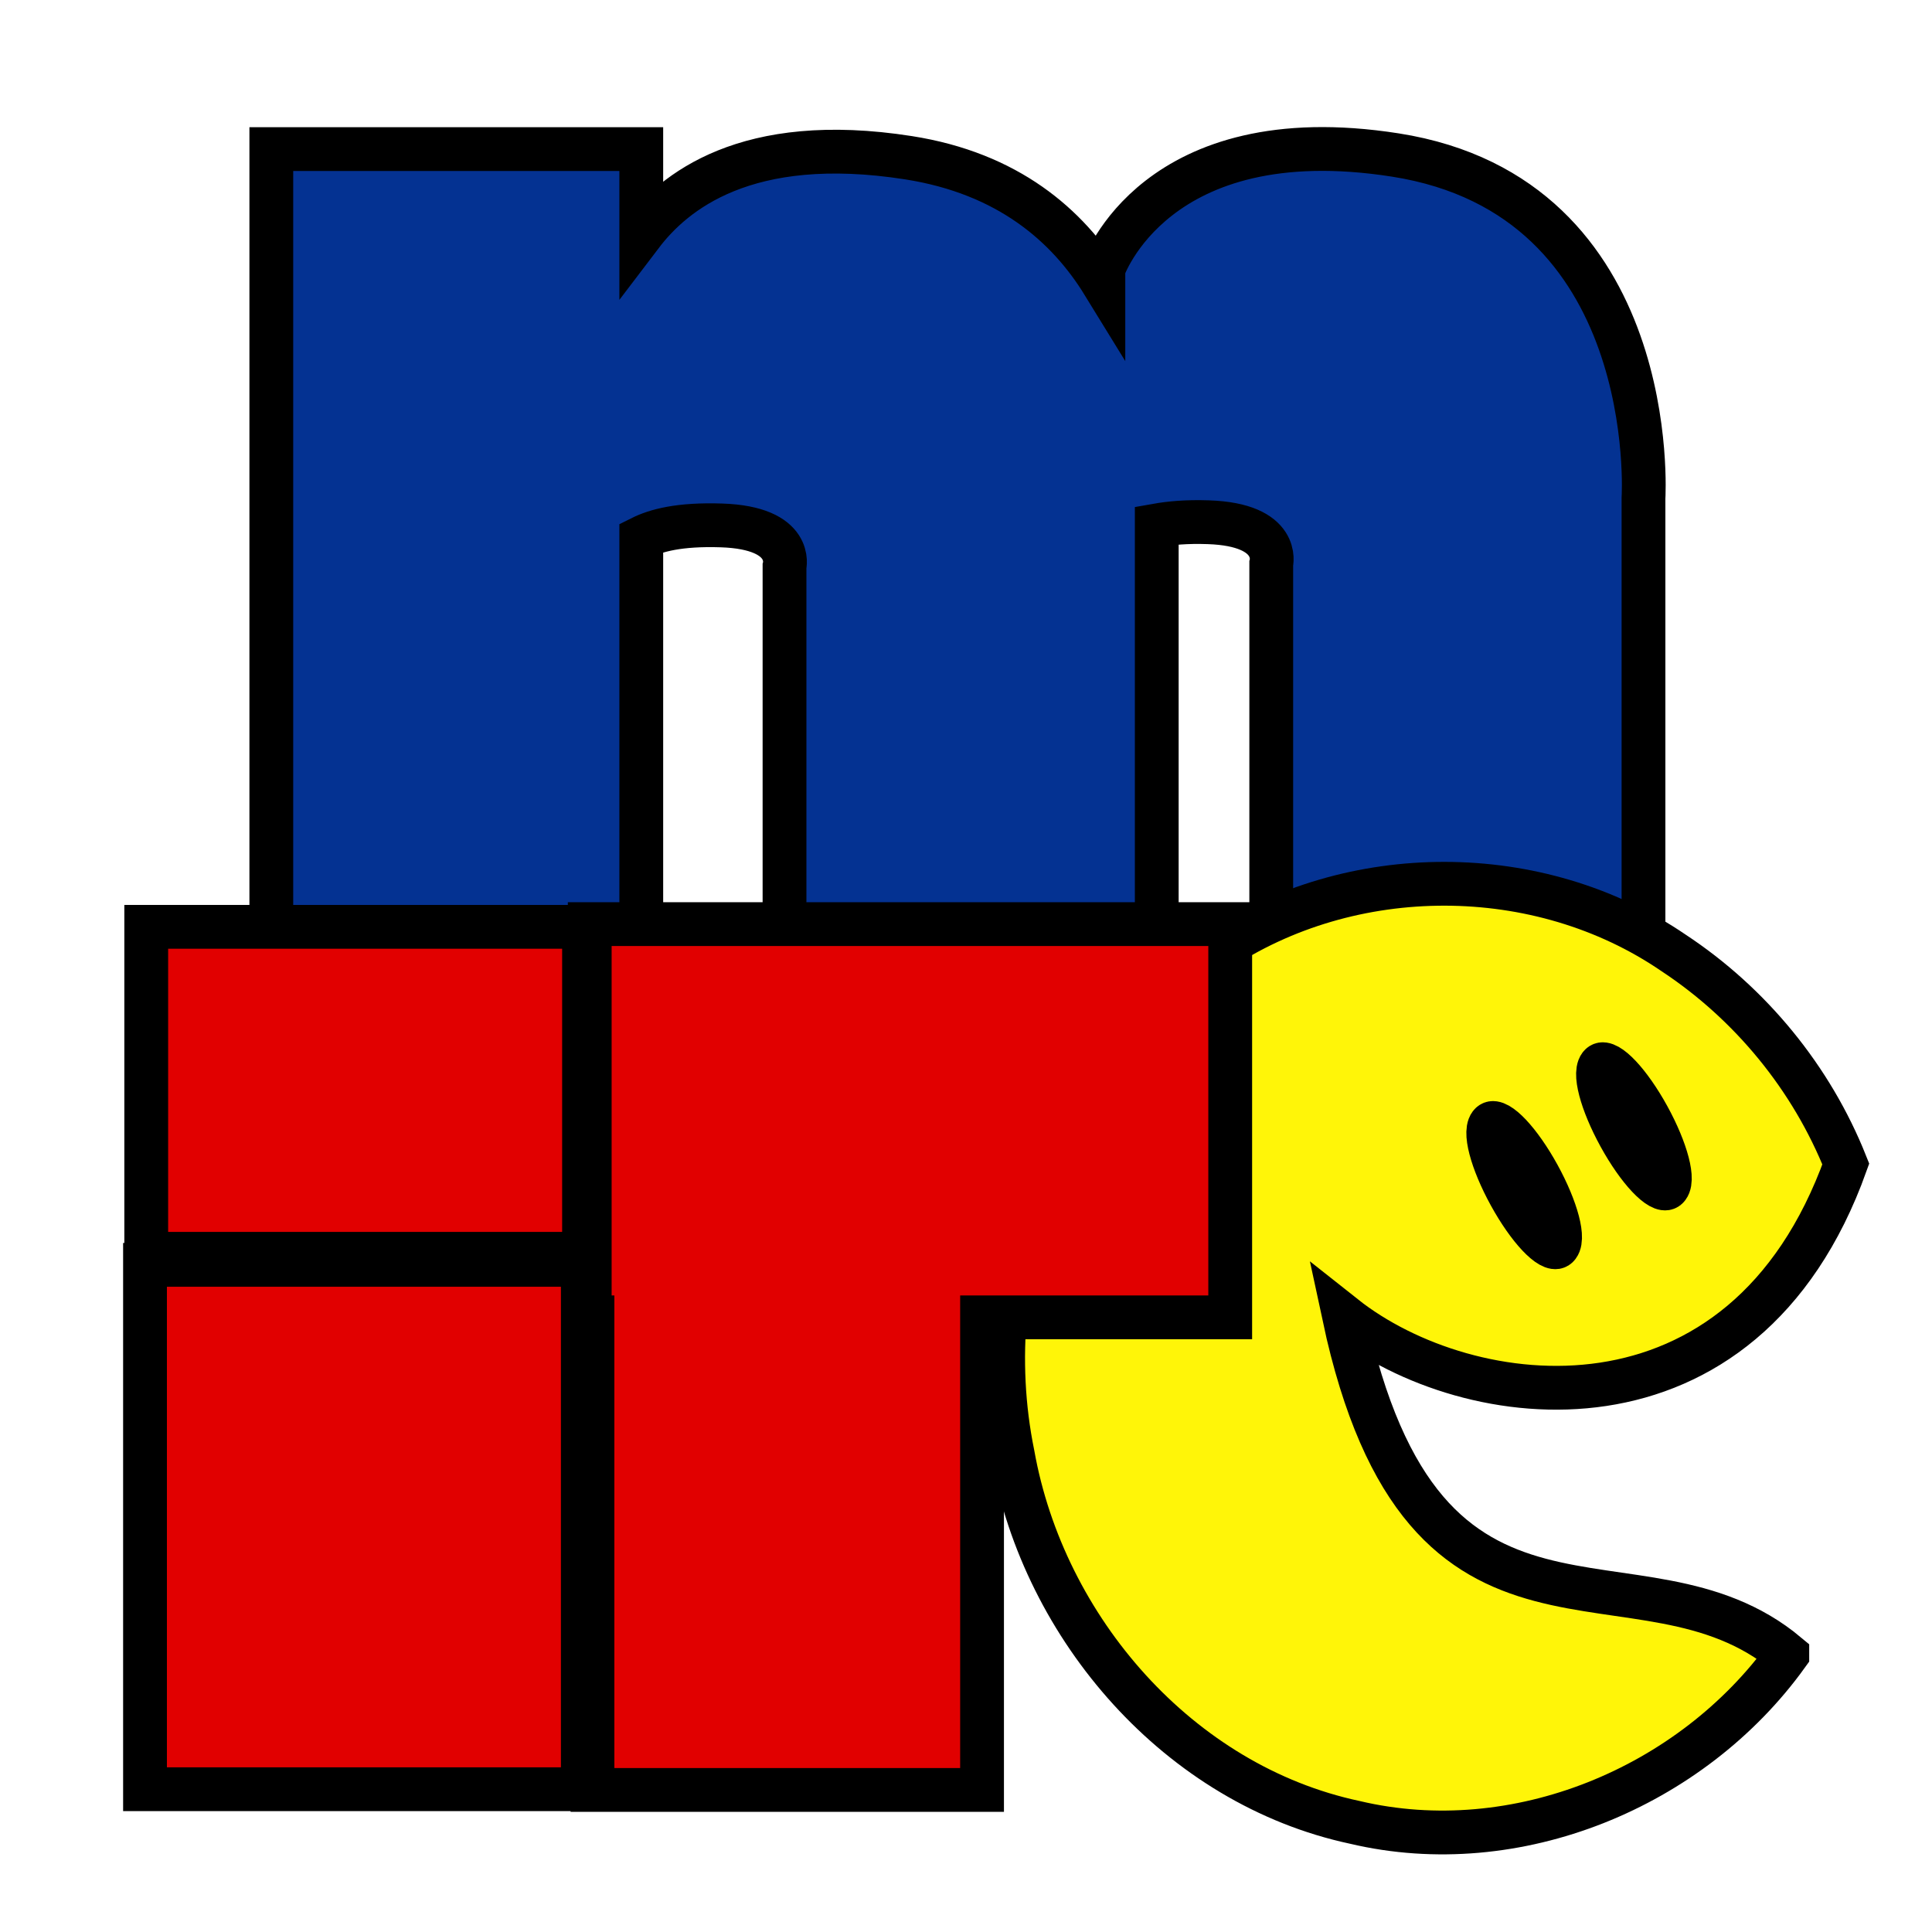
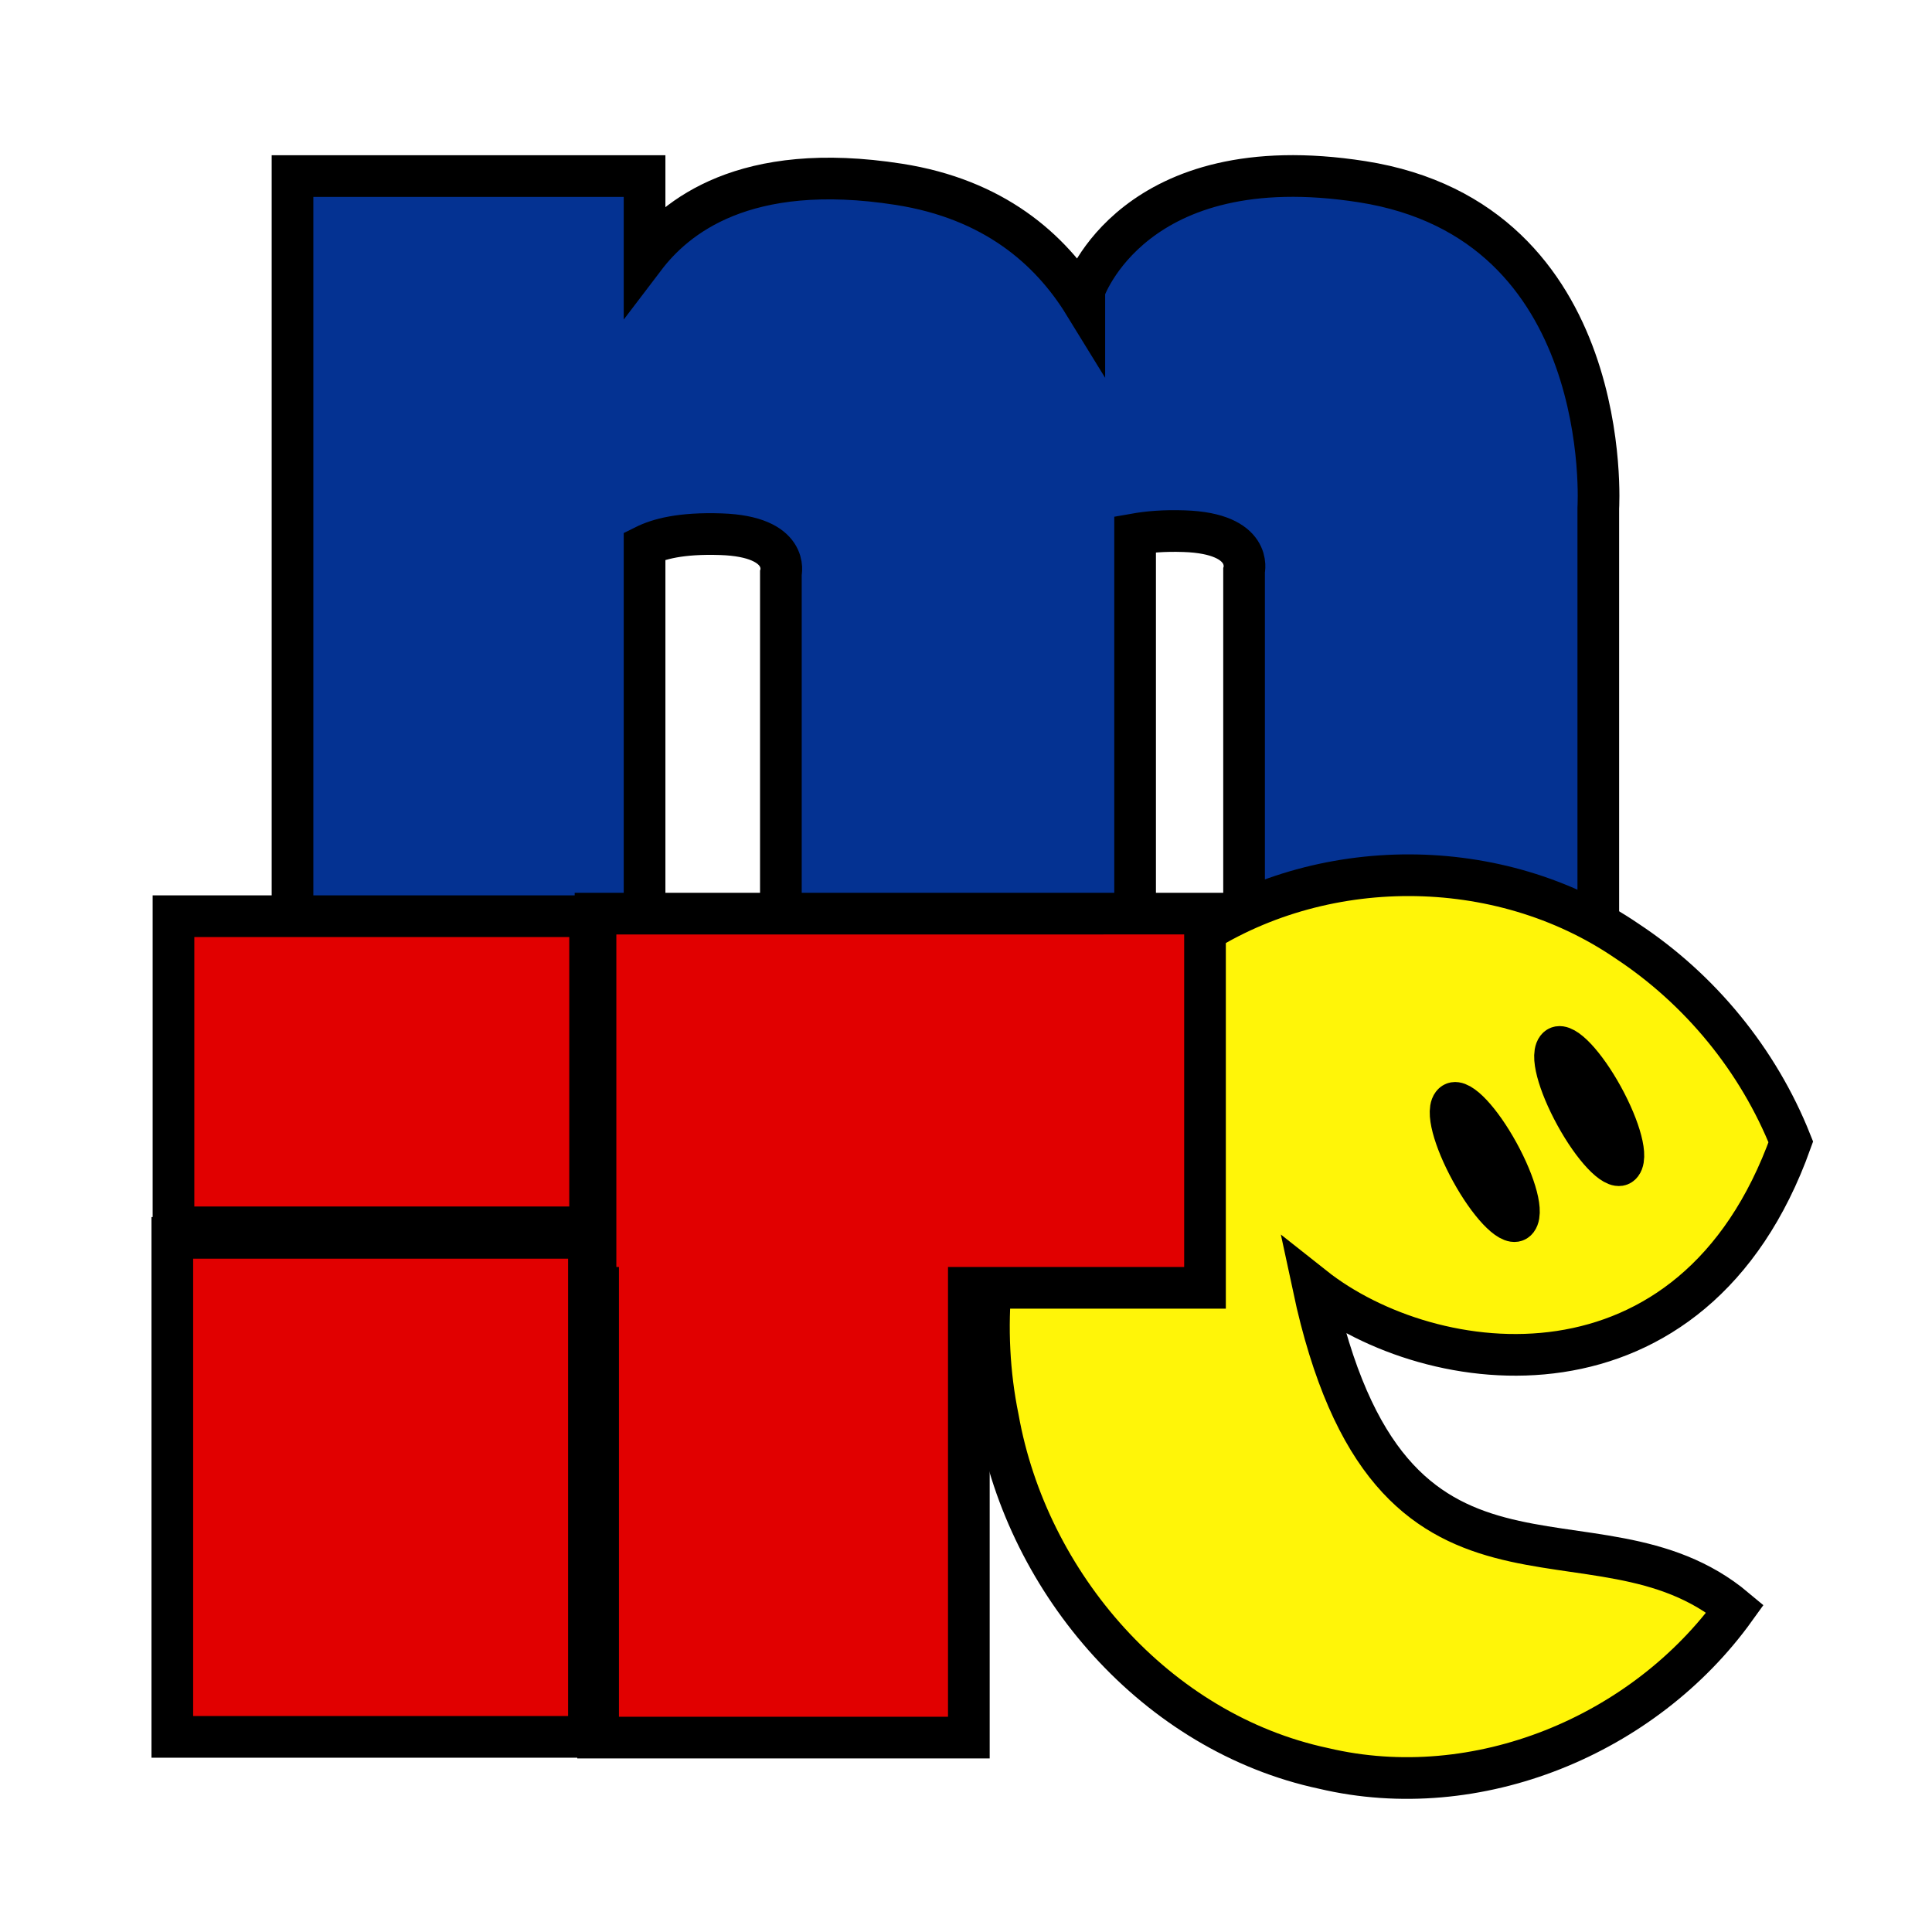
- <svg xmlns="http://www.w3.org/2000/svg" width="512pt" height="512pt" id="svg2" version="1.1">
-   <defs id="defs4" />
-   <g id="layer1">
-     <path style="fill:#043292;fill-opacity:1;stroke:#000000;stroke-width:15.474;stroke-miterlimit:4;stroke-dasharray:none;stroke-opacity:1" d="M 95.868,52.676 V 348.134 H 226.592 V 190.009 c 5.155,-2.57 13.384,-4.852 28.369,-4.352 25.79,0.86 22.244,14.507 22.244,14.507 V 349.746 H 408.734 V 185.656 c 4.775,-0.847 10.53,-1.384 18.214,-1.128 25.79,0.86 22.244,14.668 22.244,14.668 V 348.779 H 580.722 V 175.985 c 0,0 6.659,-106.427 -87.686,-121.214 -85.078,-13.334 -103.161,40.297 -103.161,40.297 v 5.158 C 377.187,79.583 356.111,61.234 321.048,55.739 263.484,46.717 237.966,68.011 226.592,82.98 V 52.676 Z" id="rect2123" />
-     <g id="g2878" transform="matrix(5.158026,0,0,5.158026,238.5081,0.03707996)">
-       <path id="path2869" d="m 76.198,113.336 c -6.558,9.124 -18.58,14.11 -29.632,11.496 C 34.532,122.262 25.264,111.564 23.137,99.627 20.508,86.762 25.885,72.375 37.052,65.185 c 9.245,-6.213 22.136,-6.213 31.343,0.078 5.285,3.482 9.469,8.586 11.81,14.469 -7.013,19.589 -25.859,17.178 -34.372,10.434 5.511,25.779 20.188,14.641 30.365,23.169 z" style="fill:#fff508;fill-opacity:1;stroke:#000000;stroke-width:3;stroke-miterlimit:4;stroke-dasharray:none;stroke-opacity:1" />
-       <ellipse transform="matrix(1.126669,-0.689494,0.669083,1.217169,9.677508,-19.1388)" id="path2874" style="fill:#ffff08;fill-opacity:1;stroke:#000000;stroke-width:2.216;stroke-miterlimit:4;stroke-dasharray:none;stroke-opacity:1" cx="-4.417" cy="79.917" rx="0.917" ry="3.417" />
-       <ellipse transform="matrix(1.126669,-0.689494,0.669083,1.217169,17.19665,-23.1654)" id="path2876" style="fill:#ffff08;fill-opacity:1;stroke:#000000;stroke-width:2.216;stroke-miterlimit:4;stroke-dasharray:none;stroke-opacity:1" cx="-4.417" cy="79.917" rx="0.917" ry="3.417" />
-     </g>
-     <g id="g2862" transform="matrix(5.158026,0,0,5.158026,-5.519657,-1.160784)">
-       <rect y="63.717" x="11.088" height="22.399" width="29.991" id="rect2105" style="fill:#e10000;fill-opacity:1;stroke:#000000;stroke-width:3;stroke-miterlimit:4;stroke-dasharray:none;stroke-opacity:1" />
-       <rect y="86.873" x="11.004" height="35.921" width="29.991" id="rect2109" style="fill:#e10000;fill-opacity:1;stroke:#000000;stroke-width:3;stroke-miterlimit:4;stroke-dasharray:none;stroke-opacity:1" />
-       <path id="rect2111" d="m 41.469,63.531 v 26.938 h 0.188 v 32.375 h 26.688 v -32.375 h 17 v -26.938 z" style="fill:#e10000;fill-opacity:1;stroke:#000000;stroke-width:3;stroke-miterlimit:4;stroke-dasharray:none;stroke-opacity:1" />
-     </g>
+ <svg xmlns="http://www.w3.org/2000/svg" width="512pt" height="512pt" version="1.1" id="svg3">
+   <defs id="defs3" />
+   <path d="M 103.357,62.216 V 343.379 H 227.756 V 192.905 c 4.905,-2.446 12.736,-4.617 26.996,-4.142 24.542,0.818 21.168,13.805 21.168,13.805 V 344.914 H 401.086 V 188.763 c 4.543,-0.805 10.021,-1.317 17.333,-1.073 24.542,0.818 21.168,13.958 21.168,13.958 V 343.993 H 564.753 V 179.559 c 0,0 6.336,-101.278 -83.444,-115.348 C 400.346,51.522 383.14,102.558 383.14,102.558 v 4.908 C 371.065,87.821 351.008,70.36 317.642,65.131 262.863,56.546 238.58,76.809 227.756,91.053 V 62.217 Z" style="fill:#043292;fill-opacity:1;stroke:#000000;stroke-width:14.725;stroke-miterlimit:4;stroke-dasharray:none;stroke-opacity:1" id="path1" />
+   <g transform="matrix(4.908463,0,0,4.908463,239.0954,12.1241)" id="g3">
+     <path d="m 76.198,113.336 c -6.558,9.124 -18.58,14.11 -29.631,11.496 -12.035,-2.57 -21.303,-13.268 -23.43,-25.205 -2.629,-12.865 2.748,-27.252 13.915,-34.442 9.245,-6.213 22.136,-6.213 31.343,0.078 5.285,3.482 9.469,8.586 11.81,14.47 -7.013,19.589 -25.859,17.178 -34.372,10.434 5.51,25.778 20.188,14.64 30.365,23.169 z" style="fill:#fff508;fill-opacity:1;stroke:#000000;stroke-width:3;stroke-miterlimit:4;stroke-dasharray:none;stroke-opacity:1" id="path2" />
+     <ellipse cx="-4.417" cy="79.917" rx="0.917" ry="3.417" style="fill:#ffff08;fill-opacity:1;stroke:#000000;stroke-width:2.216;stroke-miterlimit:4;stroke-dasharray:none;stroke-opacity:1" transform="matrix(1.12667,-0.6895,0.66908,1.21717,9.678,-19.139)" id="ellipse2" />
+     <ellipse cx="-4.417" cy="79.917" rx="0.917" ry="3.417" style="fill:#ffff08;fill-opacity:1;stroke:#000000;stroke-width:2.216;stroke-miterlimit:4;stroke-dasharray:none;stroke-opacity:1" transform="matrix(1.12667,-0.6895,0.66908,1.21717,17.197,-23.165)" id="ellipse3" />
  </g>
+   <path d="M 61.3,323.738 H 208.509 V 433.682 H 61.3 Z m -0.412,113.66 H 208.097 V 613.715 H 60.887 Z M 210.424,322.825 v 132.229 h 0.918 V 613.965 H 342.339 V 455.049 h 83.444 V 322.82 Z" style="fill:#e10000;fill-opacity:1;stroke:#000000;stroke-width:14.725;stroke-miterlimit:4;stroke-dasharray:none;stroke-opacity:1" id="path3" />
</svg>
